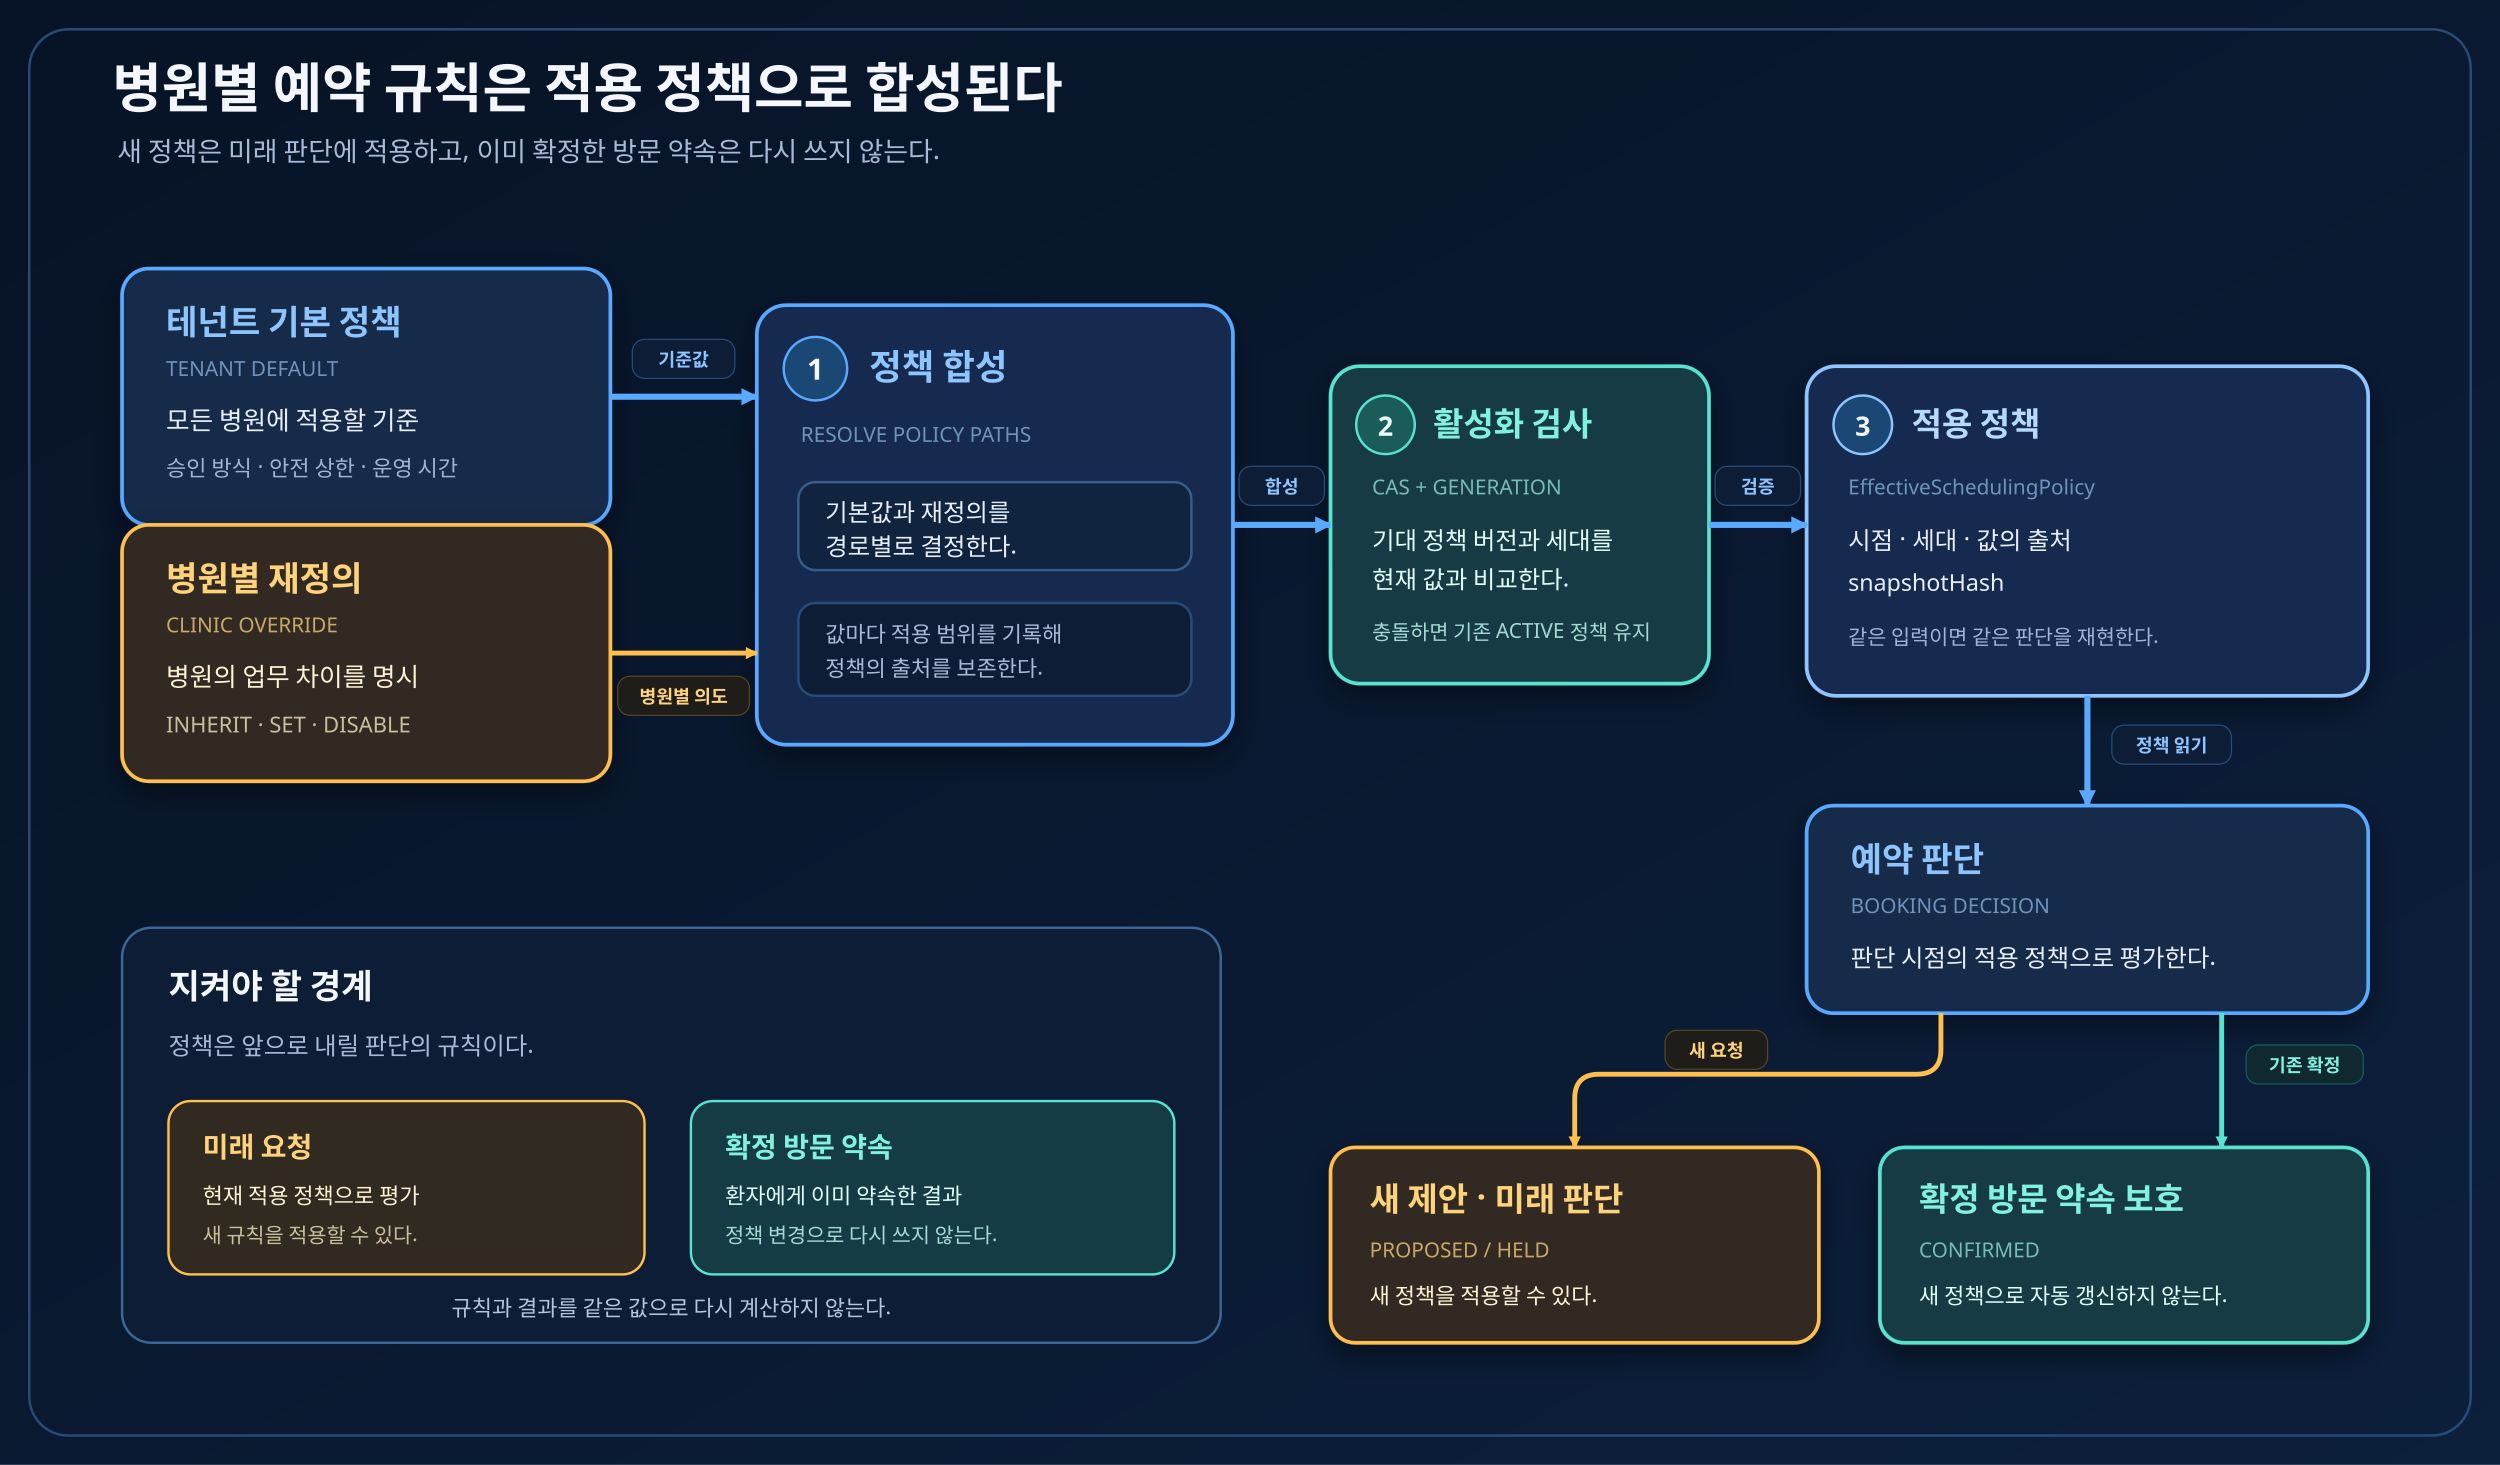
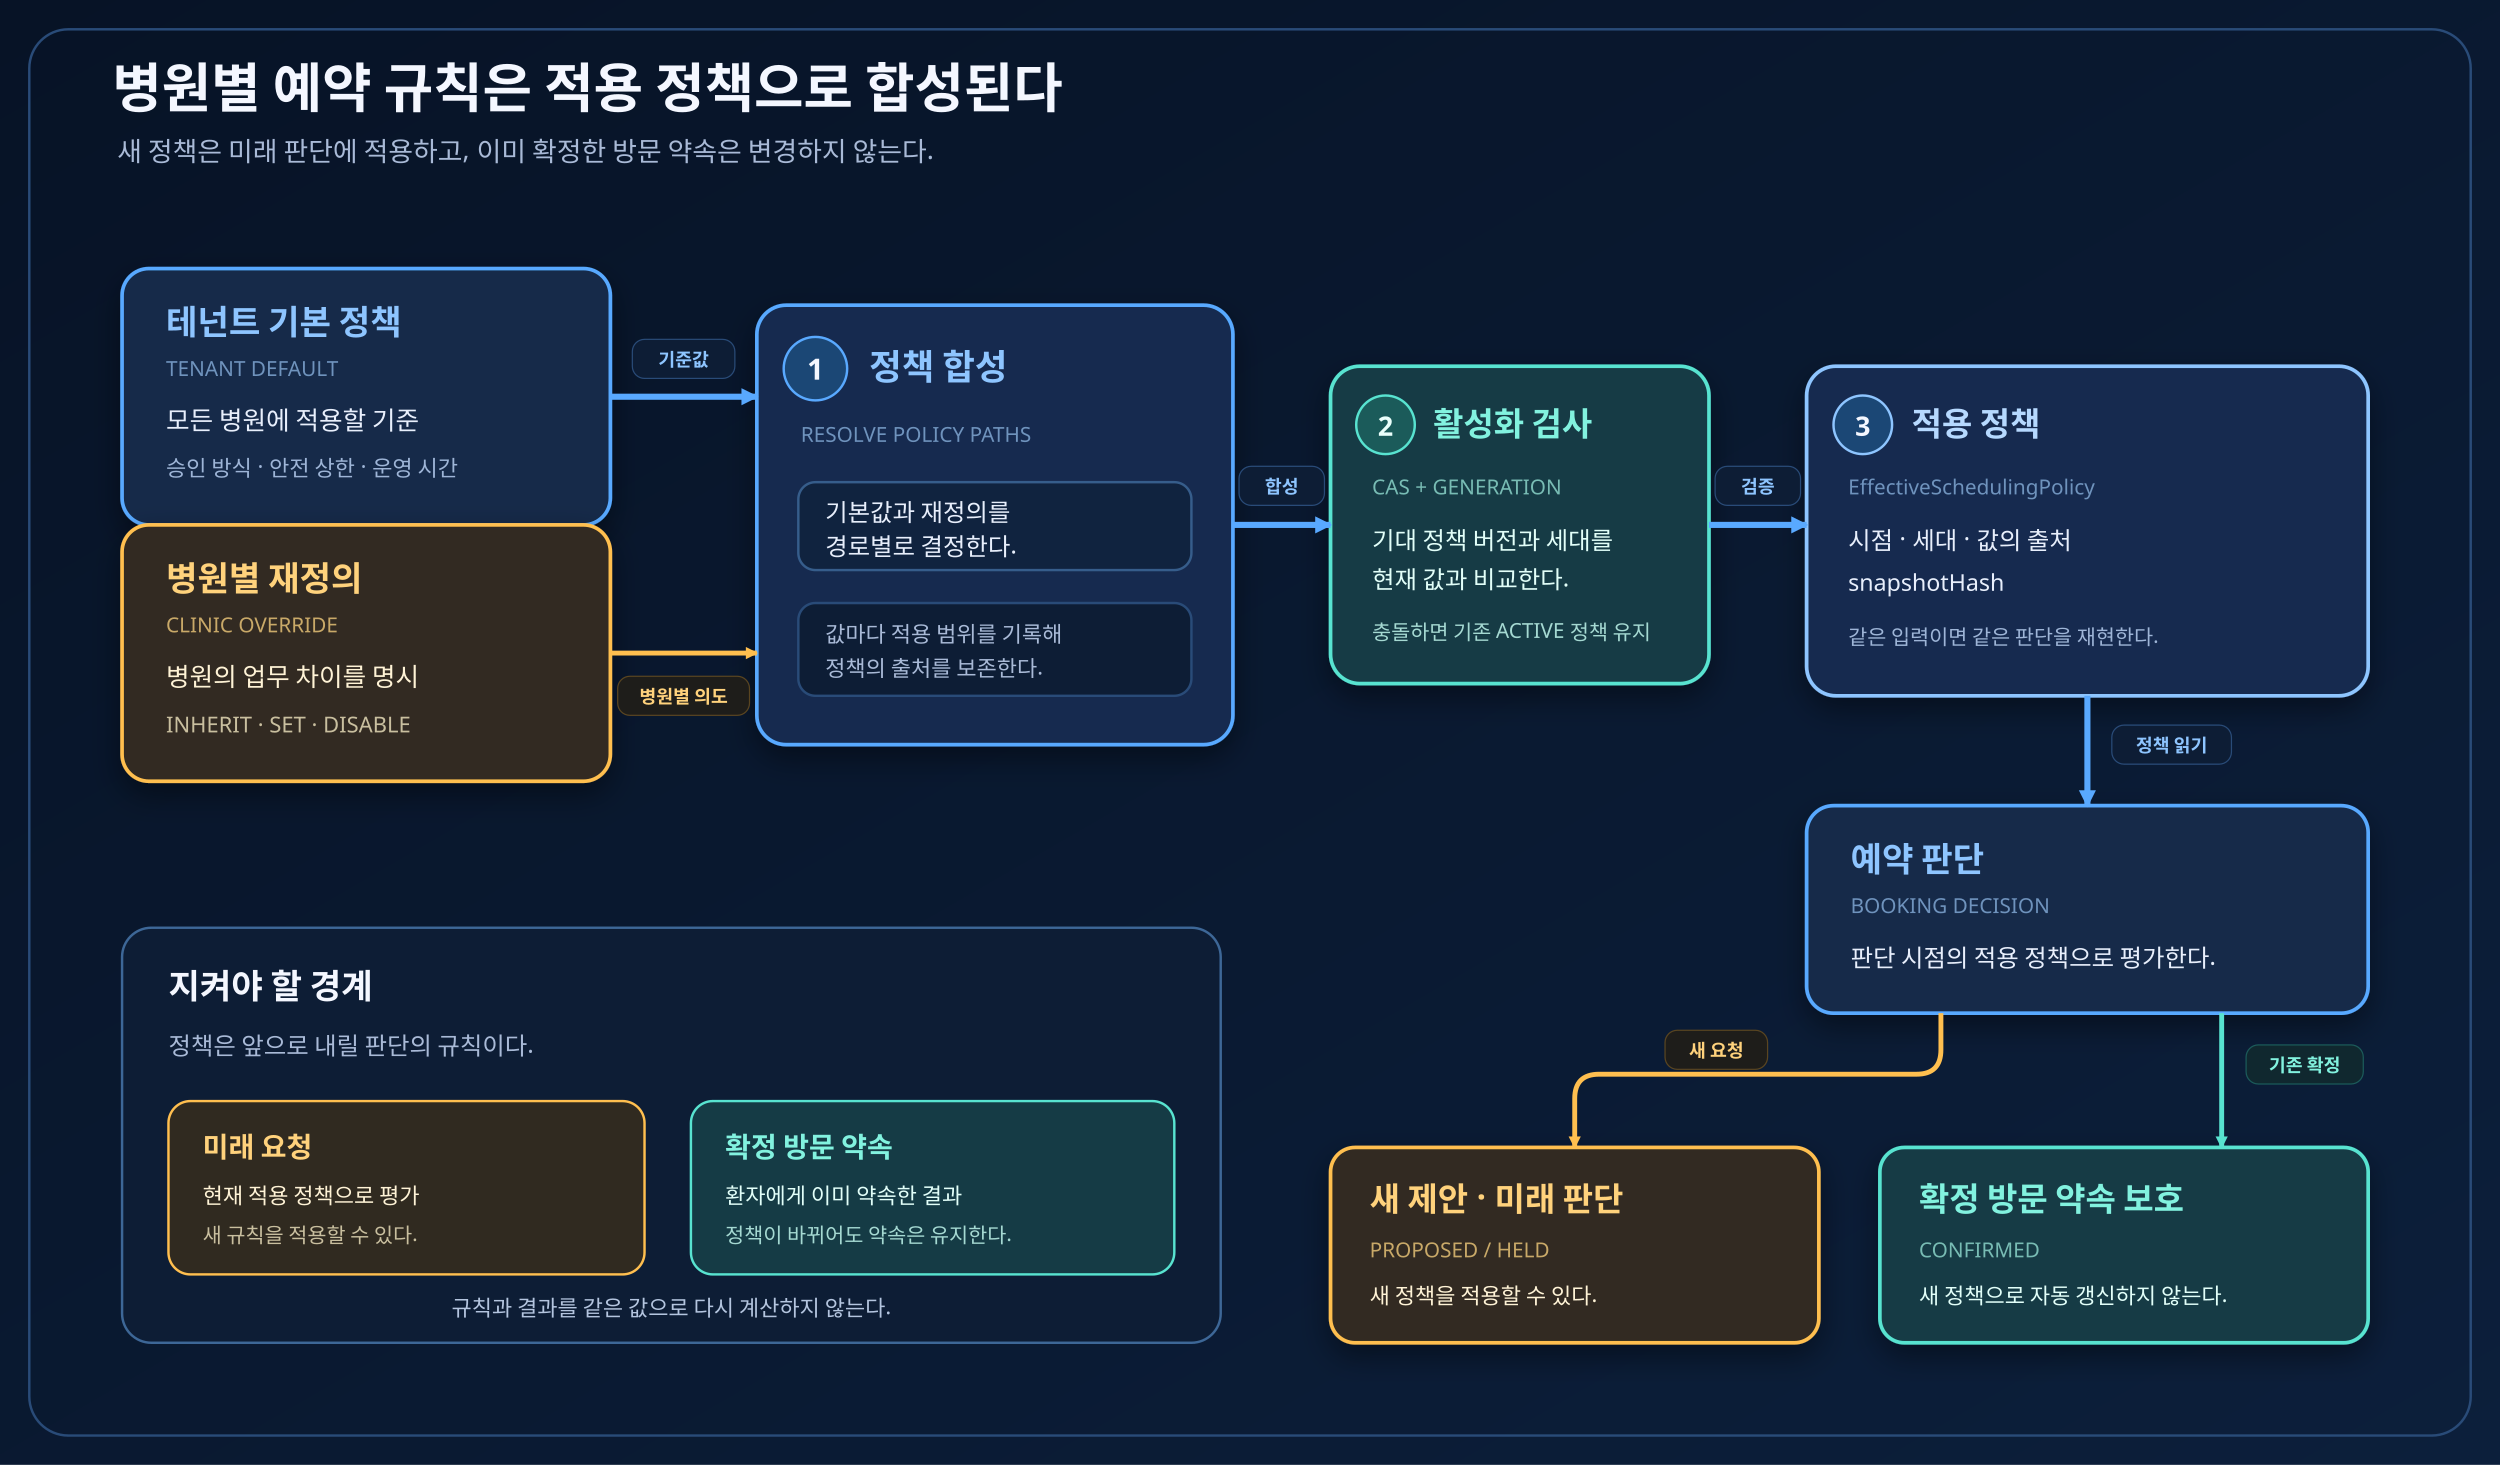
<svg xmlns="http://www.w3.org/2000/svg" width="2048" height="1200" viewBox="0 0 2048 1200" role="img" aria-labelledby="title desc">
  <defs>
    <style>
      text { font-family: "Noto Sans KR", "Apple SD Gothic Neo", sans-serif; }
      text.code, text.eyebrow, text.edge-label { font-family: "Noto Sans KR", "Apple SD Gothic Neo", sans-serif; }
    </style>
    <linearGradient id="bg" x1="0" y1="0" x2="1" y2="1">
      <stop offset="0" stop-color="#071326" />
      <stop offset="1" stop-color="#0c1f3b" />
    </linearGradient>
    <filter id="shadow" x="-20%" y="-20%" width="140%" height="140%">
      <feDropShadow dx="0" dy="10" stdDeviation="12" flood-color="#020812" flood-opacity="0.42" />
    </filter>
    <marker id="arrow-blue" markerWidth="14" markerHeight="14" markerUnits="userSpaceOnUse" viewBox="0 0 10 10" refX="9" refY="5" orient="auto" data-role="primary" data-size="14x14" data-tip-direction="positive-x">
      <path d="M0 0 L10 5 L0 10 Z" fill="#59a9ff" stroke="none" data-arrowhead="true" data-solid-head="true" />
    </marker>
    <marker id="arrow-amber" markerWidth="10" markerHeight="10" markerUnits="userSpaceOnUse" viewBox="0 0 10 10" refX="9" refY="5" orient="auto" data-role="secondary" data-size="10x10" data-tip-direction="positive-x">
      <path d="M0 0 L10 5 L0 10 Z" fill="#ffbf4f" stroke="none" data-arrowhead="true" data-solid-head="true" />
    </marker>
    <marker id="arrow-teal" markerWidth="10" markerHeight="10" markerUnits="userSpaceOnUse" viewBox="0 0 10 10" refX="9" refY="5" orient="auto" data-role="secondary" data-size="10x10" data-tip-direction="positive-x">
      <path d="M0 0 L10 5 L0 10 Z" fill="#58e3d0" stroke="none" data-arrowhead="true" data-solid-head="true" />
    </marker>
  </defs>
  <rect id="canvas" width="2048" height="1200" fill="url(#bg)" />
  <rect id="frame" x="24" y="24" width="2000" height="1152" rx="32" fill="none" stroke="#294b78" stroke-width="2" />
  <text id="diagram-title" x="92" y="88" fill="#f4f7ff" font-size="44" font-weight="700">병원별 예약 규칙은 적용 정책으로 합성된다</text>
-   <text id="diagram-subtitle" x="96" y="132" fill="#a9bad7" font-size="22">새 정책은 미래 판단에 적용하고, 이미 확정한 방문 약속은 다시 쓰지 않는다.</text>
+   <text id="diagram-subtitle" x="96" y="132" fill="#a9bad7" font-size="22">새 정책은 미래 판단에 적용하고, 이미 확정한 방문 약속은 변경하지 않는다.</text>
  <g id="tenant-default" data-node="tenant-default" data-source="src/content/docs/ko/blog/clinic-appointment-scheduling-policy.mdx" transform="translate(100 220)">
    <rect width="400" height="210" rx="22" fill="#132b4a" stroke="#59a9ff" stroke-width="3" filter="url(#shadow)" />
    <text x="36" y="54" fill="#8ec5ff" font-size="28" font-weight="700">테넌트 기본 정책</text>
    <text class="code" x="36" y="88" fill="#6f93bd" font-size="17">TENANT DEFAULT</text>
    <text x="36" y="132" fill="#e8effc" font-size="21">모든 병원에 적용할 기준</text>
    <text x="36" y="170" fill="#9eb5d7" font-size="18">승인 방식 · 안전 상한 · 운영 시간</text>
  </g>
  <g id="clinic-override" data-node="clinic-override" data-source="src/content/docs/ko/blog/clinic-appointment-scheduling-policy.mdx" transform="translate(100 430)">
    <rect width="400" height="210" rx="22" fill="#302a20" stroke="#ffbf4f" stroke-width="3" filter="url(#shadow)" />
    <text x="36" y="54" fill="#ffd27c" font-size="28" font-weight="700">병원별 재정의</text>
    <text class="eyebrow" x="36" y="88" fill="#c9a968" font-size="17">CLINIC OVERRIDE</text>
    <text x="36" y="132" fill="#fff3d6" font-size="21">병원의 업무 차이를 명시</text>
    <text class="code" x="36" y="170" fill="#c9bf9f" font-size="18">INHERIT · SET · DISABLE</text>
  </g>
  <g id="compose" data-node="compose" data-source="src/content/docs/ko/blog/clinic-appointment-scheduling-policy.mdx" transform="translate(620 250)">
    <rect width="390" height="360" rx="24" fill="#142c4f" stroke="#59a9ff" stroke-width="3" filter="url(#shadow)" />
    <circle cx="48" cy="52" r="26" fill="#1b4775" stroke="#59a9ff" stroke-width="2" />
    <text x="48" y="61" text-anchor="middle" fill="#f4f7ff" font-size="24" font-weight="700">1</text>
    <text x="92" y="61" fill="#8ec5ff" font-size="29" font-weight="700">정책 합성</text>
    <text class="code" x="36" y="112" fill="#6f93bd" font-size="17">RESOLVE POLICY PATHS</text>
    <rect x="34" y="145" width="322" height="72" rx="14" fill="#10233f" stroke="#365d8b" stroke-width="2" />
    <text x="56" y="177" fill="#e8effc" font-size="20">기본값과 재정의를</text>
    <text x="56" y="205" fill="#e8effc" font-size="20">경로별로 결정한다.</text>
    <rect x="34" y="244" width="322" height="76" rx="14" fill="#0d1d35" stroke="#294b78" stroke-width="2" />
    <text x="56" y="276" fill="#a9bad7" font-size="18">값마다 적용 범위를 기록해</text>
    <text x="56" y="304" fill="#a9bad7" font-size="18">정책의 출처를 보존한다.</text>
  </g>
  <g id="activation-gate" data-node="activation-gate" data-source="src/content/docs/ko/blog/clinic-appointment-scheduling-policy.mdx" transform="translate(1090 300)">
    <rect width="310" height="260" rx="24" fill="#153b45" stroke="#58e3d0" stroke-width="3" filter="url(#shadow)" />
    <circle cx="45" cy="48" r="24" fill="#1b5b5a" stroke="#58e3d0" stroke-width="2" />
    <text x="45" y="57" text-anchor="middle" fill="#eafffb" font-size="22" font-weight="700">2</text>
    <text x="84" y="57" fill="#82f2df" font-size="27" font-weight="700">활성화 검사</text>
    <text class="code" x="34" y="105" fill="#78bcb4" font-size="17">CAS + GENERATION</text>
    <text x="34" y="150" fill="#e2fff9" font-size="20">기대 정책 버전과 세대를</text>
    <text x="34" y="182" fill="#e2fff9" font-size="20">현재 값과 비교한다.</text>
    <text x="34" y="224" fill="#a5d9d2" font-size="17">충돌하면 기존 ACTIVE 정책 유지</text>
  </g>
  <g id="effective-snapshot" data-node="effective-snapshot" data-source="src/content/docs/ko/blog/clinic-appointment-scheduling-policy.mdx" transform="translate(1480 300)">
    <rect width="460" height="270" rx="24" fill="#142c4f" stroke="#8ec5ff" stroke-width="3" filter="url(#shadow)" />
    <circle cx="46" cy="48" r="24" fill="#1b4775" stroke="#8ec5ff" stroke-width="2" />
    <text x="46" y="57" text-anchor="middle" fill="#f4f7ff" font-size="22" font-weight="700">3</text>
    <text x="86" y="57" fill="#b6d9ff" font-size="27" font-weight="700">적용 정책</text>
    <text class="code" x="34" y="105" fill="#6f93bd" font-size="17">EffectiveSchedulingPolicy</text>
    <text x="34" y="150" fill="#e8effc" font-size="20">시점 · 세대 · 값의 출처</text>
    <text class="code" x="34" y="184" fill="#e8effc" font-size="19">snapshotHash</text>
    <text x="34" y="228" fill="#9eb5d7" font-size="17">같은 입력이면 같은 판단을 재현한다.</text>
  </g>
  <g id="booking-decision" data-node="booking-decision" data-source="src/content/docs/ko/blog/clinic-appointment-scheduling-policy.mdx" transform="translate(1480 660)">
    <rect width="460" height="170" rx="22" fill="#132b4a" stroke="#59a9ff" stroke-width="3" filter="url(#shadow)" />
    <text x="36" y="54" fill="#8ec5ff" font-size="28" font-weight="700">예약 판단</text>
    <text class="code" x="36" y="88" fill="#6f93bd" font-size="17">BOOKING DECISION</text>
    <text x="36" y="132" fill="#e8effc" font-size="20">판단 시점의 적용 정책으로 평가한다.</text>
  </g>
  <g id="future-proposal" data-node="future-proposal" data-source="src/content/docs/ko/blog/clinic-appointment-scheduling-policy.mdx" transform="translate(1090 940)">
    <rect width="400" height="160" rx="20" fill="#302a20" stroke="#ffbf4f" stroke-width="3" filter="url(#shadow)" />
    <text x="32" y="52" fill="#ffd27c" font-size="27" font-weight="700">새 제안 · 미래 판단</text>
    <text class="code" x="32" y="90" fill="#c9a968" font-size="17">PROPOSED / HELD</text>
    <text x="32" y="128" fill="#fff3d6" font-size="18">새 정책을 적용할 수 있다.</text>
  </g>
  <g id="confirmed-protected" data-node="confirmed-protected" data-source="src/content/docs/ko/blog/clinic-appointment-scheduling-policy.mdx" transform="translate(1540 940)">
    <rect width="400" height="160" rx="20" fill="#153b45" stroke="#58e3d0" stroke-width="3" filter="url(#shadow)" />
    <text x="32" y="52" fill="#82f2df" font-size="27" font-weight="700">확정 방문 약속 보호</text>
    <text class="code" x="32" y="90" fill="#78bcb4" font-size="17">CONFIRMED</text>
    <text x="32" y="128" fill="#e2fff9" font-size="18">새 정책으로 자동 갱신하지 않는다.</text>
  </g>
  <path d="M500 325 H620" fill="none" stroke="#59a9ff" stroke-width="5" marker-end="url(#arrow-blue)" data-edge="tenant-default-&gt;compose" data-source="tenant-default" data-target="compose" data-role="primary" />
  <g>
    <rect x="518" y="278" width="84" height="32" rx="10" fill="#0d1d35" stroke="#294b78" />
    <text class="edge-label" x="560" y="300" text-anchor="middle" fill="#8ec5ff" font-size="15" font-weight="700">기준값</text>
  </g>
  <path d="M500 535 H620" fill="none" stroke="#ffbf4f" stroke-width="4" marker-end="url(#arrow-amber)" data-edge="clinic-override-&gt;compose" data-source="clinic-override" data-target="compose" data-role="override" />
  <g>
    <rect x="506" y="554" width="108" height="32" rx="10" fill="#1e1d1a" stroke="#5a4520" />
    <text class="edge-label" x="560" y="576" text-anchor="middle" fill="#ffd27c" font-size="15" font-weight="700">병원별 의도</text>
  </g>
  <path d="M1010 430 H1090" fill="none" stroke="#59a9ff" stroke-width="5" marker-end="url(#arrow-blue)" data-edge="compose-&gt;activation-gate" data-source="compose" data-target="activation-gate" data-role="primary" />
  <g>
    <rect x="1015" y="382" width="70" height="32" rx="10" fill="#0d1d35" stroke="#294b78" />
    <text class="edge-label" x="1050" y="404" text-anchor="middle" fill="#8ec5ff" font-size="15" font-weight="700">합성</text>
  </g>
  <path d="M1400 430 H1480" fill="none" stroke="#59a9ff" stroke-width="5" marker-end="url(#arrow-blue)" data-edge="activation-gate-&gt;effective-snapshot" data-source="activation-gate" data-target="effective-snapshot" data-role="primary" />
  <g>
    <rect x="1405" y="382" width="70" height="32" rx="10" fill="#0d1d35" stroke="#294b78" />
    <text class="edge-label" x="1440" y="404" text-anchor="middle" fill="#8ec5ff" font-size="15" font-weight="700">검증</text>
  </g>
  <path d="M1710 570 V660" fill="none" stroke="#59a9ff" stroke-width="5" marker-end="url(#arrow-blue)" data-edge="effective-snapshot-&gt;booking-decision" data-source="effective-snapshot" data-target="booking-decision" data-role="primary" />
  <g>
    <rect x="1730" y="594" width="98" height="32" rx="10" fill="#0d1d35" stroke="#294b78" />
    <text class="edge-label" x="1779" y="616" text-anchor="middle" fill="#8ec5ff" font-size="15" font-weight="700">정책 읽기</text>
  </g>
  <path d="M1590 830 V860 Q1590 880 1570 880 H1310 Q1290 880 1290 900 V940" fill="none" stroke="#ffbf4f" stroke-width="4" marker-end="url(#arrow-amber)" data-edge="booking-decision-&gt;future-proposal" data-source="booking-decision" data-target="future-proposal" data-role="future-branch" />
  <g>
    <rect x="1364" y="844" width="84" height="32" rx="10" fill="#1e1d1a" stroke="#5a4520" />
    <text class="edge-label" x="1406" y="866" text-anchor="middle" fill="#ffd27c" font-size="15" font-weight="700">새 요청</text>
  </g>
  <path d="M1820 830 V940" fill="none" stroke="#58e3d0" stroke-width="4" marker-end="url(#arrow-teal)" data-edge="booking-decision-&gt;confirmed-protected" data-source="booking-decision" data-target="confirmed-protected" data-role="protected-branch" />
  <g>
    <rect x="1840" y="856" width="96" height="32" rx="10" fill="#10282f" stroke="#1b5b5a" />
    <text class="edge-label" x="1888" y="878" text-anchor="middle" fill="#82f2df" font-size="15" font-weight="700">기존 확정</text>
  </g>
  <g id="boundary-note" transform="translate(100 760)">
    <rect width="900" height="340" rx="24" fill="#0d1d35" stroke="#3d6797" stroke-width="2" />
    <text x="38" y="58" fill="#f4f7ff" font-size="28" font-weight="700">지켜야 할 경계</text>
    <text x="38" y="104" fill="#a9bad7" font-size="20">정책은 앞으로 내릴 판단의 규칙이다.</text>
    <rect x="38" y="142" width="390" height="142" rx="18" fill="#302a20" stroke="#ffbf4f" stroke-width="2" />
    <text x="66" y="188" fill="#ffd27c" font-size="23" font-weight="700">미래 요청</text>
    <text x="66" y="226" fill="#fff3d6" font-size="18">현재 적용 정책으로 평가</text>
    <text x="66" y="258" fill="#c9bf9f" font-size="17">새 규칙을 적용할 수 있다.</text>
    <rect x="466" y="142" width="396" height="142" rx="18" fill="#153b45" stroke="#58e3d0" stroke-width="2" />
    <text x="494" y="188" fill="#82f2df" font-size="23" font-weight="700">확정 방문 약속</text>
    <text x="494" y="226" fill="#e2fff9" font-size="18">환자에게 이미 약속한 결과</text>
-     <text x="494" y="258" fill="#a5d9d2" font-size="17">정책 변경으로 다시 쓰지 않는다.</text>
+     <text x="494" y="258" fill="#a5d9d2" font-size="17">정책이 바뀌어도 약속은 유지한다.</text>
    <text x="450" y="318" text-anchor="middle" fill="#b4c5df" font-size="18">규칙과 결과를 같은 값으로 다시 계산하지 않는다.</text>
  </g>
</svg>
